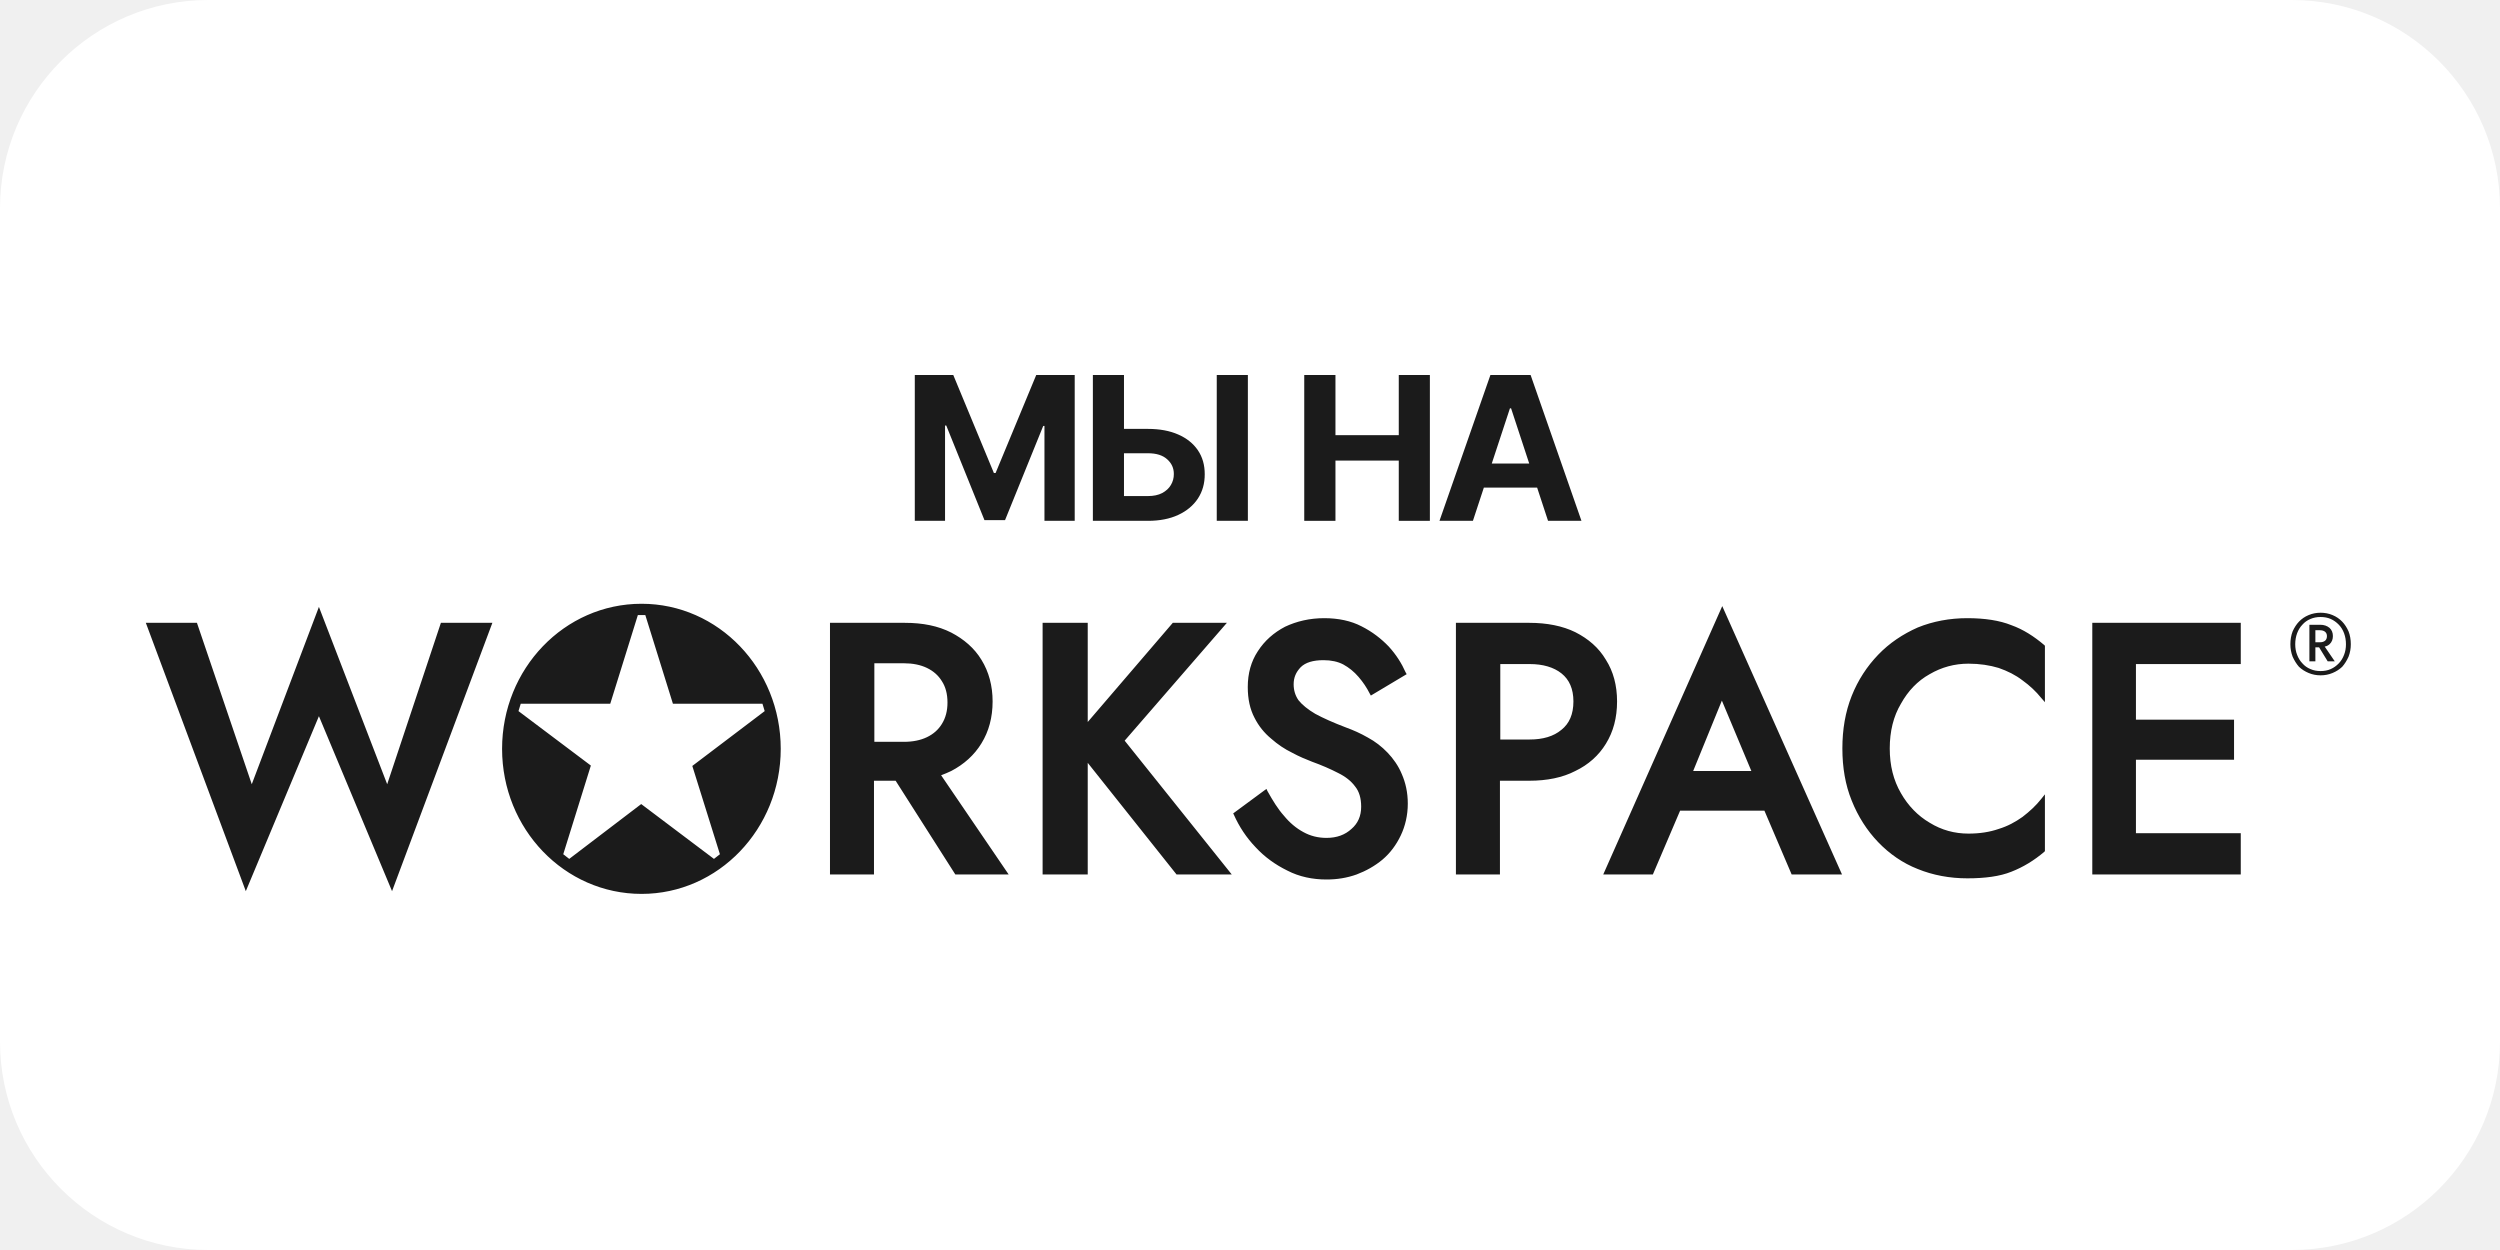
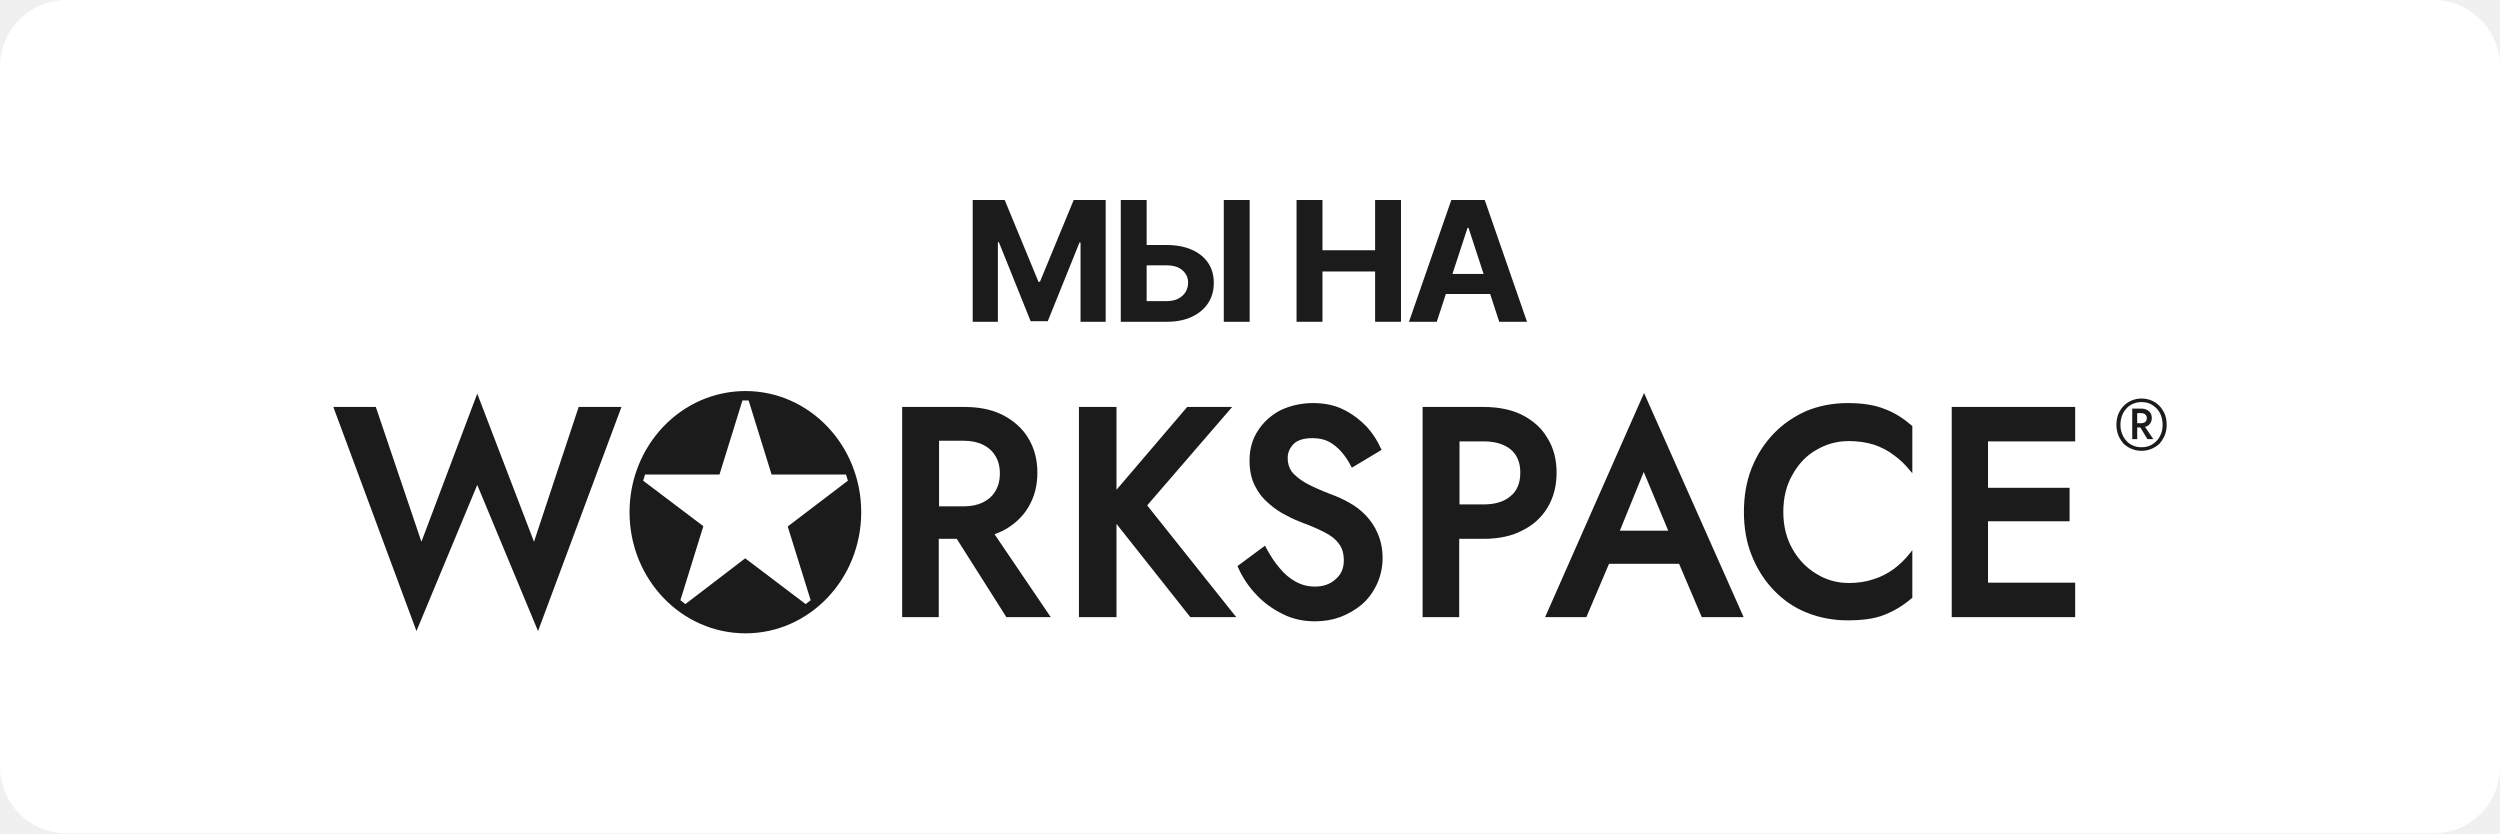
- <svg xmlns="http://www.w3.org/2000/svg" width="120" height="60" viewBox="0 0 120 60" fill="none">
-   <rect width="120" height="60" rx="10" fill="white" />
-   <path fill-rule="evenodd" clip-rule="evenodd" d="M7 29.896H9.453L12.085 37.643L15.308 29.131L18.585 37.643L21.163 29.896H23.634L18.818 42.776L15.308 34.376L11.799 42.776L7 29.896ZM45.855 41.973L42.99 37.475H41.951V41.973H39.839V29.896H43.438C44.297 29.896 45.031 30.045 45.658 30.363C46.267 30.68 46.768 31.109 47.108 31.669C47.466 32.248 47.645 32.92 47.645 33.667C47.645 34.432 47.466 35.104 47.108 35.683C46.768 36.243 46.267 36.691 45.658 37.008C45.514 37.083 45.353 37.139 45.174 37.213L48.415 41.973H45.855ZM43.384 35.608C43.813 35.608 44.184 35.533 44.494 35.384C44.804 35.235 45.043 35.023 45.21 34.749C45.389 34.463 45.479 34.121 45.479 33.723C45.479 33.312 45.389 32.97 45.21 32.696C45.043 32.422 44.804 32.211 44.494 32.061C44.184 31.912 43.813 31.837 43.384 31.837H41.969V35.608H43.384ZM56.473 41.973L52.211 36.616V41.973H50.045V29.896H52.211V34.656L56.294 29.896H58.89L53.984 35.552L59.123 41.973H56.473ZM63.671 42.216C63.008 42.216 62.364 42.085 61.791 41.787C61.218 41.507 60.698 41.133 60.269 40.667C59.821 40.2 59.481 39.677 59.23 39.117L59.194 39.043L60.788 37.867L60.842 37.979C61.092 38.427 61.343 38.837 61.629 39.155C61.904 39.491 62.214 39.752 62.56 39.939C62.895 40.125 63.265 40.219 63.671 40.219C64.172 40.219 64.566 40.069 64.87 39.789C65.175 39.528 65.336 39.173 65.336 38.725C65.336 38.315 65.24 37.991 65.049 37.755C64.858 37.493 64.584 37.276 64.226 37.101C63.868 36.915 63.438 36.728 62.972 36.56C62.686 36.448 62.364 36.317 62.023 36.131C61.665 35.957 61.331 35.733 61.021 35.459C60.68 35.179 60.412 34.843 60.215 34.451C60 34.04 59.893 33.555 59.893 32.976C59.893 32.323 60.054 31.744 60.376 31.259C60.698 30.755 61.146 30.363 61.683 30.083C62.238 29.821 62.865 29.672 63.563 29.672C64.244 29.672 64.852 29.803 65.354 30.064C65.873 30.325 66.303 30.661 66.661 31.035C67.019 31.427 67.287 31.856 67.467 32.267L67.52 32.36L65.801 33.387L65.748 33.293C65.604 33.007 65.425 32.74 65.21 32.491C64.996 32.242 64.751 32.043 64.476 31.893C64.214 31.757 63.897 31.688 63.527 31.688C63.026 31.688 62.662 31.8 62.435 32.024C62.202 32.267 62.095 32.528 62.095 32.845C62.095 33.132 62.172 33.387 62.328 33.611C62.507 33.835 62.775 34.053 63.133 34.264C63.51 34.469 64.011 34.693 64.602 34.917C64.96 35.048 65.3 35.197 65.658 35.403C66.004 35.589 66.321 35.832 66.607 36.131C66.876 36.411 67.126 36.765 67.287 37.157C67.467 37.568 67.574 38.035 67.574 38.576C67.574 39.136 67.449 39.659 67.234 40.107C67.019 40.555 66.732 40.947 66.356 41.264C65.998 41.563 65.569 41.805 65.121 41.973C64.655 42.141 64.172 42.216 63.671 42.216ZM69.884 41.973V29.896H73.411C74.253 29.896 75.005 30.045 75.614 30.344C76.24 30.661 76.742 31.091 77.082 31.669C77.44 32.229 77.619 32.901 77.619 33.667C77.619 34.451 77.44 35.123 77.082 35.701C76.742 36.261 76.24 36.709 75.614 37.008C75.005 37.325 74.253 37.475 73.411 37.475H71.997V41.973H69.884ZM73.429 35.496C74.056 35.496 74.575 35.347 74.951 35.029C75.327 34.731 75.524 34.283 75.524 33.667C75.524 33.069 75.327 32.621 74.951 32.323C74.575 32.024 74.056 31.875 73.429 31.875H72.014V35.496H73.429ZM85.999 41.973L84.692 38.912H80.645L79.338 41.973H76.956L82.668 29.093L88.416 41.973H85.999ZM84.065 37.008L82.65 33.629L81.272 37.008H84.065ZM94.432 42.16C93.591 42.16 92.785 42.011 92.051 41.712C91.335 41.432 90.69 40.984 90.153 40.424C89.615 39.864 89.186 39.192 88.881 38.427C88.577 37.68 88.434 36.84 88.434 35.925C88.434 35.011 88.577 34.171 88.881 33.405C89.186 32.64 89.615 31.987 90.153 31.427C90.69 30.867 91.335 30.437 92.051 30.12C92.785 29.821 93.591 29.672 94.432 29.672C95.274 29.672 95.99 29.784 96.545 30.008C97.118 30.213 97.637 30.549 98.121 30.96L98.156 30.997V33.704L97.977 33.499C97.727 33.188 97.428 32.908 97.082 32.659C96.742 32.397 96.366 32.211 95.936 32.061C95.506 31.931 95.023 31.856 94.486 31.856C93.823 31.856 93.197 32.024 92.624 32.36C92.051 32.677 91.585 33.163 91.245 33.779C90.887 34.376 90.708 35.104 90.708 35.925C90.708 36.747 90.887 37.456 91.245 38.072C91.585 38.669 92.051 39.155 92.624 39.491C93.197 39.845 93.823 40.013 94.486 40.013C95.023 40.013 95.506 39.939 95.936 39.789C96.366 39.659 96.742 39.453 97.082 39.211C97.422 38.949 97.727 38.669 97.977 38.352L98.156 38.128V40.853L98.121 40.891C97.637 41.301 97.118 41.619 96.545 41.843C95.99 42.067 95.274 42.16 94.432 42.16ZM100.43 41.973V29.896H107.557V31.875H102.525V34.544H107.234V36.467H102.525V39.995H107.557V41.973H100.43ZM24.1 35.944C24.1 32.099 27.09 28.981 30.796 28.981C34.485 28.981 37.475 32.099 37.475 35.944C37.475 39.789 34.485 42.907 30.796 42.907C27.09 42.907 24.1 39.789 24.1 35.944ZM30.975 29.523H30.617L29.292 33.779H24.995C24.959 33.891 24.923 34.009 24.887 34.133L28.361 36.747L27.036 41.003L27.323 41.227L30.778 38.595L34.27 41.227L34.556 41.003L33.231 36.765L36.705 34.133C36.669 34.009 36.633 33.891 36.598 33.779H32.3L30.975 29.523ZM112.839 30.923C112.839 31.134 112.803 31.333 112.731 31.52C112.648 31.707 112.546 31.869 112.427 32.005C112.296 32.13 112.141 32.229 111.961 32.304C111.782 32.379 111.591 32.416 111.389 32.416C111.186 32.416 110.995 32.379 110.816 32.304C110.636 32.229 110.481 32.13 110.35 32.005C110.231 31.869 110.129 31.707 110.046 31.52C109.974 31.333 109.938 31.134 109.938 30.923C109.938 30.699 109.974 30.493 110.046 30.307C110.129 30.12 110.231 29.965 110.35 29.84C110.481 29.703 110.636 29.597 110.816 29.523C110.995 29.448 111.186 29.411 111.389 29.411C111.591 29.411 111.782 29.448 111.961 29.523C112.141 29.597 112.296 29.703 112.427 29.84C112.546 29.965 112.648 30.12 112.731 30.307C112.803 30.493 112.839 30.699 112.839 30.923ZM112.606 30.923C112.606 30.736 112.576 30.562 112.517 30.4C112.457 30.238 112.373 30.101 112.266 29.989C112.147 29.865 112.015 29.772 111.872 29.709C111.729 29.647 111.568 29.616 111.389 29.616C111.209 29.616 111.048 29.647 110.905 29.709C110.75 29.772 110.619 29.865 110.511 29.989C110.404 30.101 110.32 30.238 110.26 30.4C110.201 30.562 110.171 30.736 110.171 30.923C110.171 31.109 110.201 31.277 110.26 31.427C110.32 31.589 110.404 31.725 110.511 31.837C110.619 31.962 110.75 32.055 110.905 32.117C111.048 32.18 111.209 32.211 111.389 32.211C111.568 32.211 111.729 32.18 111.872 32.117C112.015 32.055 112.147 31.962 112.266 31.837C112.373 31.725 112.457 31.589 112.517 31.427C112.576 31.277 112.606 31.109 112.606 30.923ZM111.585 31.035L112.069 31.744H111.729L111.317 31.072H111.138V31.744H110.851V29.989H111.371C111.55 29.989 111.699 30.039 111.818 30.139C111.926 30.238 111.979 30.369 111.979 30.531C111.979 30.693 111.926 30.823 111.818 30.923C111.747 30.985 111.669 31.022 111.585 31.035ZM111.138 30.829H111.353C111.46 30.829 111.544 30.805 111.603 30.755C111.663 30.705 111.693 30.63 111.693 30.531C111.693 30.444 111.663 30.375 111.603 30.325C111.544 30.276 111.46 30.251 111.353 30.251H111.138V30.829Z" fill="#1B1B1B" />
-   <path d="M43.91 18H45.757L47.706 22.703H47.789L49.739 18H51.586V25H50.134V20.444H50.075L48.242 24.966H47.254L45.421 20.427H45.362V25H43.91V18Z" fill="#1B1B1B" />
-   <path d="M53.415 20.587H55.102C55.665 20.587 56.149 20.677 56.555 20.857C56.963 21.035 57.277 21.287 57.499 21.613C57.72 21.939 57.829 22.323 57.827 22.765C57.829 23.204 57.72 23.593 57.499 23.93C57.277 24.265 56.963 24.527 56.555 24.716C56.149 24.905 55.665 25 55.102 25H52.458V18H53.951V23.811H55.102C55.372 23.811 55.599 23.763 55.784 23.667C55.968 23.569 56.108 23.44 56.202 23.281C56.299 23.119 56.346 22.942 56.344 22.751C56.346 22.473 56.24 22.238 56.026 22.047C55.814 21.853 55.506 21.756 55.102 21.756H53.415V20.587ZM59.898 18V25H58.404V18H59.898Z" fill="#1B1B1B" />
-   <path d="M62.604 25V18H64.102V20.888H67.141V18H68.634V25H67.141V22.108H64.102V25H62.604Z" fill="#1B1B1B" />
-   <path d="M70.7 25H69.095L71.54 18H73.469L75.91 25H74.306L72.532 19.6H72.477L70.7 25ZM70.599 22.248H74.389V23.404H70.599V22.248Z" fill="#1B1B1B" />
+ <svg xmlns="http://www.w3.org/2000/svg" width="150" height="50" viewBox="0 0 150 50" fill="none">
+   <rect width="150" height="50" rx="4" fill="white" />
+   <path fill-rule="evenodd" clip-rule="evenodd" d="M20 24.418H22.549L25.285 32.505L28.635 23.619L32.04 32.505L34.72 24.418H37.288L32.282 37.864L28.635 29.095L24.987 37.864L20 24.418ZM60.382 37.026L57.405 32.33H56.325V37.026H54.13V24.418H57.87C58.763 24.418 59.526 24.574 60.178 24.905C60.81 25.237 61.331 25.685 61.685 26.27C62.057 26.873 62.243 27.575 62.243 28.355C62.243 29.153 62.057 29.855 61.685 30.459C61.331 31.044 60.81 31.511 60.178 31.842C60.029 31.92 59.861 31.979 59.675 32.057L63.044 37.026H60.382ZM57.814 30.381C58.261 30.381 58.645 30.303 58.968 30.147C59.291 29.991 59.539 29.77 59.712 29.485C59.898 29.186 59.992 28.829 59.992 28.413C59.992 27.984 59.898 27.627 59.712 27.341C59.539 27.055 59.291 26.834 58.968 26.679C58.645 26.523 58.261 26.445 57.814 26.445H56.344V30.381H57.814ZM71.418 37.026L66.989 31.433V37.026H64.737V24.418H66.989V29.387L71.232 24.418H73.93L68.831 30.323L74.172 37.026H71.418ZM78.899 37.279C78.21 37.279 77.54 37.143 76.945 36.831C76.349 36.539 75.809 36.149 75.363 35.662C74.898 35.175 74.544 34.629 74.284 34.044L74.246 33.966L75.903 32.739L75.958 32.856C76.219 33.323 76.48 33.752 76.777 34.083C77.062 34.434 77.385 34.707 77.745 34.902C78.092 35.097 78.477 35.194 78.899 35.194C79.42 35.194 79.829 35.038 80.145 34.746C80.462 34.473 80.629 34.103 80.629 33.635C80.629 33.206 80.53 32.869 80.332 32.622C80.133 32.349 79.848 32.122 79.476 31.94C79.103 31.745 78.657 31.55 78.173 31.375C77.875 31.258 77.54 31.122 77.187 30.927C76.814 30.745 76.467 30.511 76.144 30.225C75.791 29.933 75.512 29.582 75.307 29.173C75.084 28.744 74.972 28.238 74.972 27.634C74.972 26.951 75.14 26.347 75.475 25.841C75.809 25.315 76.275 24.905 76.833 24.613C77.41 24.34 78.061 24.184 78.787 24.184C79.494 24.184 80.127 24.321 80.648 24.594C81.188 24.866 81.634 25.217 82.006 25.607C82.379 26.016 82.658 26.464 82.844 26.893L82.9 26.99L81.113 28.062L81.057 27.965C80.909 27.666 80.722 27.387 80.499 27.127C80.276 26.867 80.021 26.659 79.736 26.503C79.463 26.36 79.134 26.289 78.75 26.289C78.229 26.289 77.85 26.406 77.615 26.64C77.373 26.893 77.261 27.166 77.261 27.497C77.261 27.796 77.342 28.062 77.503 28.296C77.689 28.53 77.968 28.757 78.34 28.978C78.731 29.192 79.252 29.426 79.866 29.66C80.239 29.796 80.592 29.952 80.964 30.167C81.324 30.361 81.653 30.615 81.951 30.927C82.23 31.219 82.49 31.589 82.658 31.998C82.844 32.427 82.956 32.914 82.956 33.479C82.956 34.064 82.825 34.609 82.602 35.077C82.379 35.545 82.081 35.954 81.69 36.285C81.318 36.597 80.871 36.85 80.406 37.026C79.922 37.201 79.42 37.279 78.899 37.279ZM85.356 37.026V24.418H89.022C89.897 24.418 90.678 24.574 91.311 24.886C91.962 25.217 92.484 25.665 92.837 26.27C93.209 26.854 93.395 27.555 93.395 28.355C93.395 29.173 93.209 29.874 92.837 30.478C92.484 31.063 91.962 31.531 91.311 31.842C90.678 32.174 89.897 32.33 89.022 32.33H87.552V37.026H85.356ZM89.041 30.264C89.692 30.264 90.232 30.108 90.623 29.777C91.013 29.465 91.218 28.997 91.218 28.355C91.218 27.731 91.013 27.263 90.623 26.951C90.232 26.64 89.692 26.484 89.041 26.484H87.571V30.264H89.041ZM102.105 37.026L100.746 33.83H96.54L95.182 37.026H92.707L98.643 23.58L104.617 37.026H102.105ZM100.095 31.842L98.625 28.316L97.192 31.842H100.095ZM110.87 37.221C109.995 37.221 109.158 37.065 108.395 36.753C107.65 36.461 106.98 35.993 106.422 35.408C105.864 34.824 105.417 34.122 105.101 33.323C104.784 32.544 104.635 31.667 104.635 30.712C104.635 29.757 104.784 28.881 105.101 28.082C105.417 27.283 105.864 26.601 106.422 26.016C106.98 25.432 107.65 24.983 108.395 24.652C109.158 24.34 109.995 24.184 110.87 24.184C111.744 24.184 112.489 24.301 113.065 24.535C113.661 24.75 114.201 25.1 114.703 25.529L114.74 25.568V28.393L114.554 28.179C114.294 27.854 113.984 27.562 113.624 27.302C113.27 27.029 112.879 26.834 112.433 26.679C111.986 26.542 111.484 26.464 110.925 26.464C110.237 26.464 109.586 26.64 108.99 26.99C108.395 27.322 107.911 27.828 107.557 28.471C107.185 29.095 106.999 29.855 106.999 30.712C106.999 31.57 107.185 32.31 107.557 32.953C107.911 33.577 108.395 34.083 108.99 34.434C109.586 34.804 110.237 34.98 110.925 34.98C111.484 34.98 111.986 34.902 112.433 34.746C112.879 34.609 113.27 34.395 113.624 34.142C113.977 33.869 114.294 33.577 114.554 33.245L114.74 33.012V35.857L114.703 35.895C114.201 36.324 113.661 36.656 113.065 36.889C112.489 37.123 111.744 37.221 110.87 37.221ZM117.104 37.026V24.418H124.51V26.484H119.281V29.27H124.175V31.277H119.281V34.96H124.51V37.026H117.104ZM37.772 30.732C37.772 26.718 40.88 23.463 44.732 23.463C48.565 23.463 51.673 26.718 51.673 30.732C51.673 34.746 48.565 38 44.732 38C40.88 38 37.772 34.746 37.772 30.732ZM44.918 24.029H44.546L43.169 28.471H38.702C38.665 28.588 38.628 28.712 38.591 28.842L42.201 31.57L40.824 36.013L41.122 36.246L44.713 33.499L48.342 36.246L48.64 36.013L47.263 31.589L50.873 28.842C50.836 28.712 50.798 28.588 50.761 28.471H46.295L44.918 24.029ZM130 25.49C130 25.711 129.963 25.919 129.888 26.114C129.802 26.308 129.696 26.477 129.572 26.62C129.436 26.75 129.274 26.854 129.088 26.932C128.902 27.01 128.704 27.049 128.493 27.049C128.282 27.049 128.083 27.01 127.897 26.932C127.711 26.854 127.55 26.75 127.413 26.62C127.289 26.477 127.184 26.308 127.097 26.114C127.023 25.919 126.985 25.711 126.985 25.49C126.985 25.256 127.023 25.042 127.097 24.847C127.184 24.652 127.289 24.49 127.413 24.36C127.55 24.217 127.711 24.107 127.897 24.029C128.083 23.951 128.282 23.912 128.493 23.912C128.704 23.912 128.902 23.951 129.088 24.029C129.274 24.107 129.436 24.217 129.572 24.36C129.696 24.49 129.802 24.652 129.888 24.847C129.963 25.042 130 25.256 130 25.49ZM129.758 25.49C129.758 25.295 129.727 25.113 129.665 24.944C129.603 24.776 129.516 24.633 129.405 24.516C129.28 24.386 129.144 24.288 128.995 24.223C128.846 24.159 128.679 24.126 128.493 24.126C128.307 24.126 128.139 24.159 127.99 24.223C127.829 24.288 127.692 24.386 127.581 24.516C127.469 24.633 127.382 24.776 127.32 24.944C127.258 25.113 127.227 25.295 127.227 25.49C127.227 25.685 127.258 25.86 127.32 26.016C127.382 26.185 127.469 26.328 127.581 26.445C127.692 26.575 127.829 26.672 127.99 26.737C128.139 26.802 128.307 26.834 128.493 26.834C128.679 26.834 128.846 26.802 128.995 26.737C129.144 26.672 129.28 26.575 129.405 26.445C129.516 26.328 129.603 26.185 129.665 26.016C129.727 25.86 129.758 25.685 129.758 25.49ZM128.697 25.607L129.2 26.347H128.846L128.418 25.646H128.232V26.347H127.934V24.516H128.474C128.66 24.516 128.815 24.568 128.939 24.672C129.051 24.776 129.107 24.912 129.107 25.081C129.107 25.25 129.051 25.386 128.939 25.49C128.865 25.555 128.784 25.594 128.697 25.607ZM128.232 25.393H128.455C128.567 25.393 128.654 25.367 128.716 25.315C128.778 25.263 128.809 25.185 128.809 25.081C128.809 24.99 128.778 24.918 128.716 24.866C128.654 24.814 128.567 24.788 128.455 24.788H128.232V25.393Z" fill="#1B1B1B" />
+   <path d="M58.363 12H60.282L62.309 16.91H62.395L64.422 12H66.341V19.307H64.832V14.551H64.77L62.866 19.272H61.838L59.934 14.533H59.873V19.307H58.363V12Z" fill="#1B1B1B" />
+   <path d="M68.242 14.701H69.996C70.58 14.701 71.083 14.795 71.505 14.983C71.929 15.168 72.256 15.431 72.486 15.771C72.716 16.111 72.83 16.512 72.827 16.974C72.83 17.433 72.716 17.838 72.486 18.191C72.256 18.54 71.929 18.814 71.505 19.011C71.083 19.209 70.58 19.307 69.996 19.307H67.247V12H68.799V18.066H69.996C70.276 18.066 70.512 18.016 70.704 17.916C70.895 17.813 71.04 17.679 71.138 17.512C71.239 17.344 71.288 17.159 71.286 16.959C71.288 16.669 71.178 16.424 70.955 16.224C70.735 16.022 70.415 15.921 69.996 15.921H68.242V14.701ZM74.98 12V19.307H73.427V12H74.98Z" fill="#1B1B1B" />
+   <path d="M77.793 19.307V12H79.348V15.015H82.507V12H84.059V19.307H82.507V16.289H79.348V19.307H77.793Z" fill="#1B1B1B" />
+   <path d="M86.206 19.307H84.539L87.079 12H89.084L91.621 19.307H89.954L88.111 13.67H88.053L86.206 19.307ZM86.102 16.435H90.04V17.641H86.102V16.435Z" fill="#1B1B1B" />
</svg>
